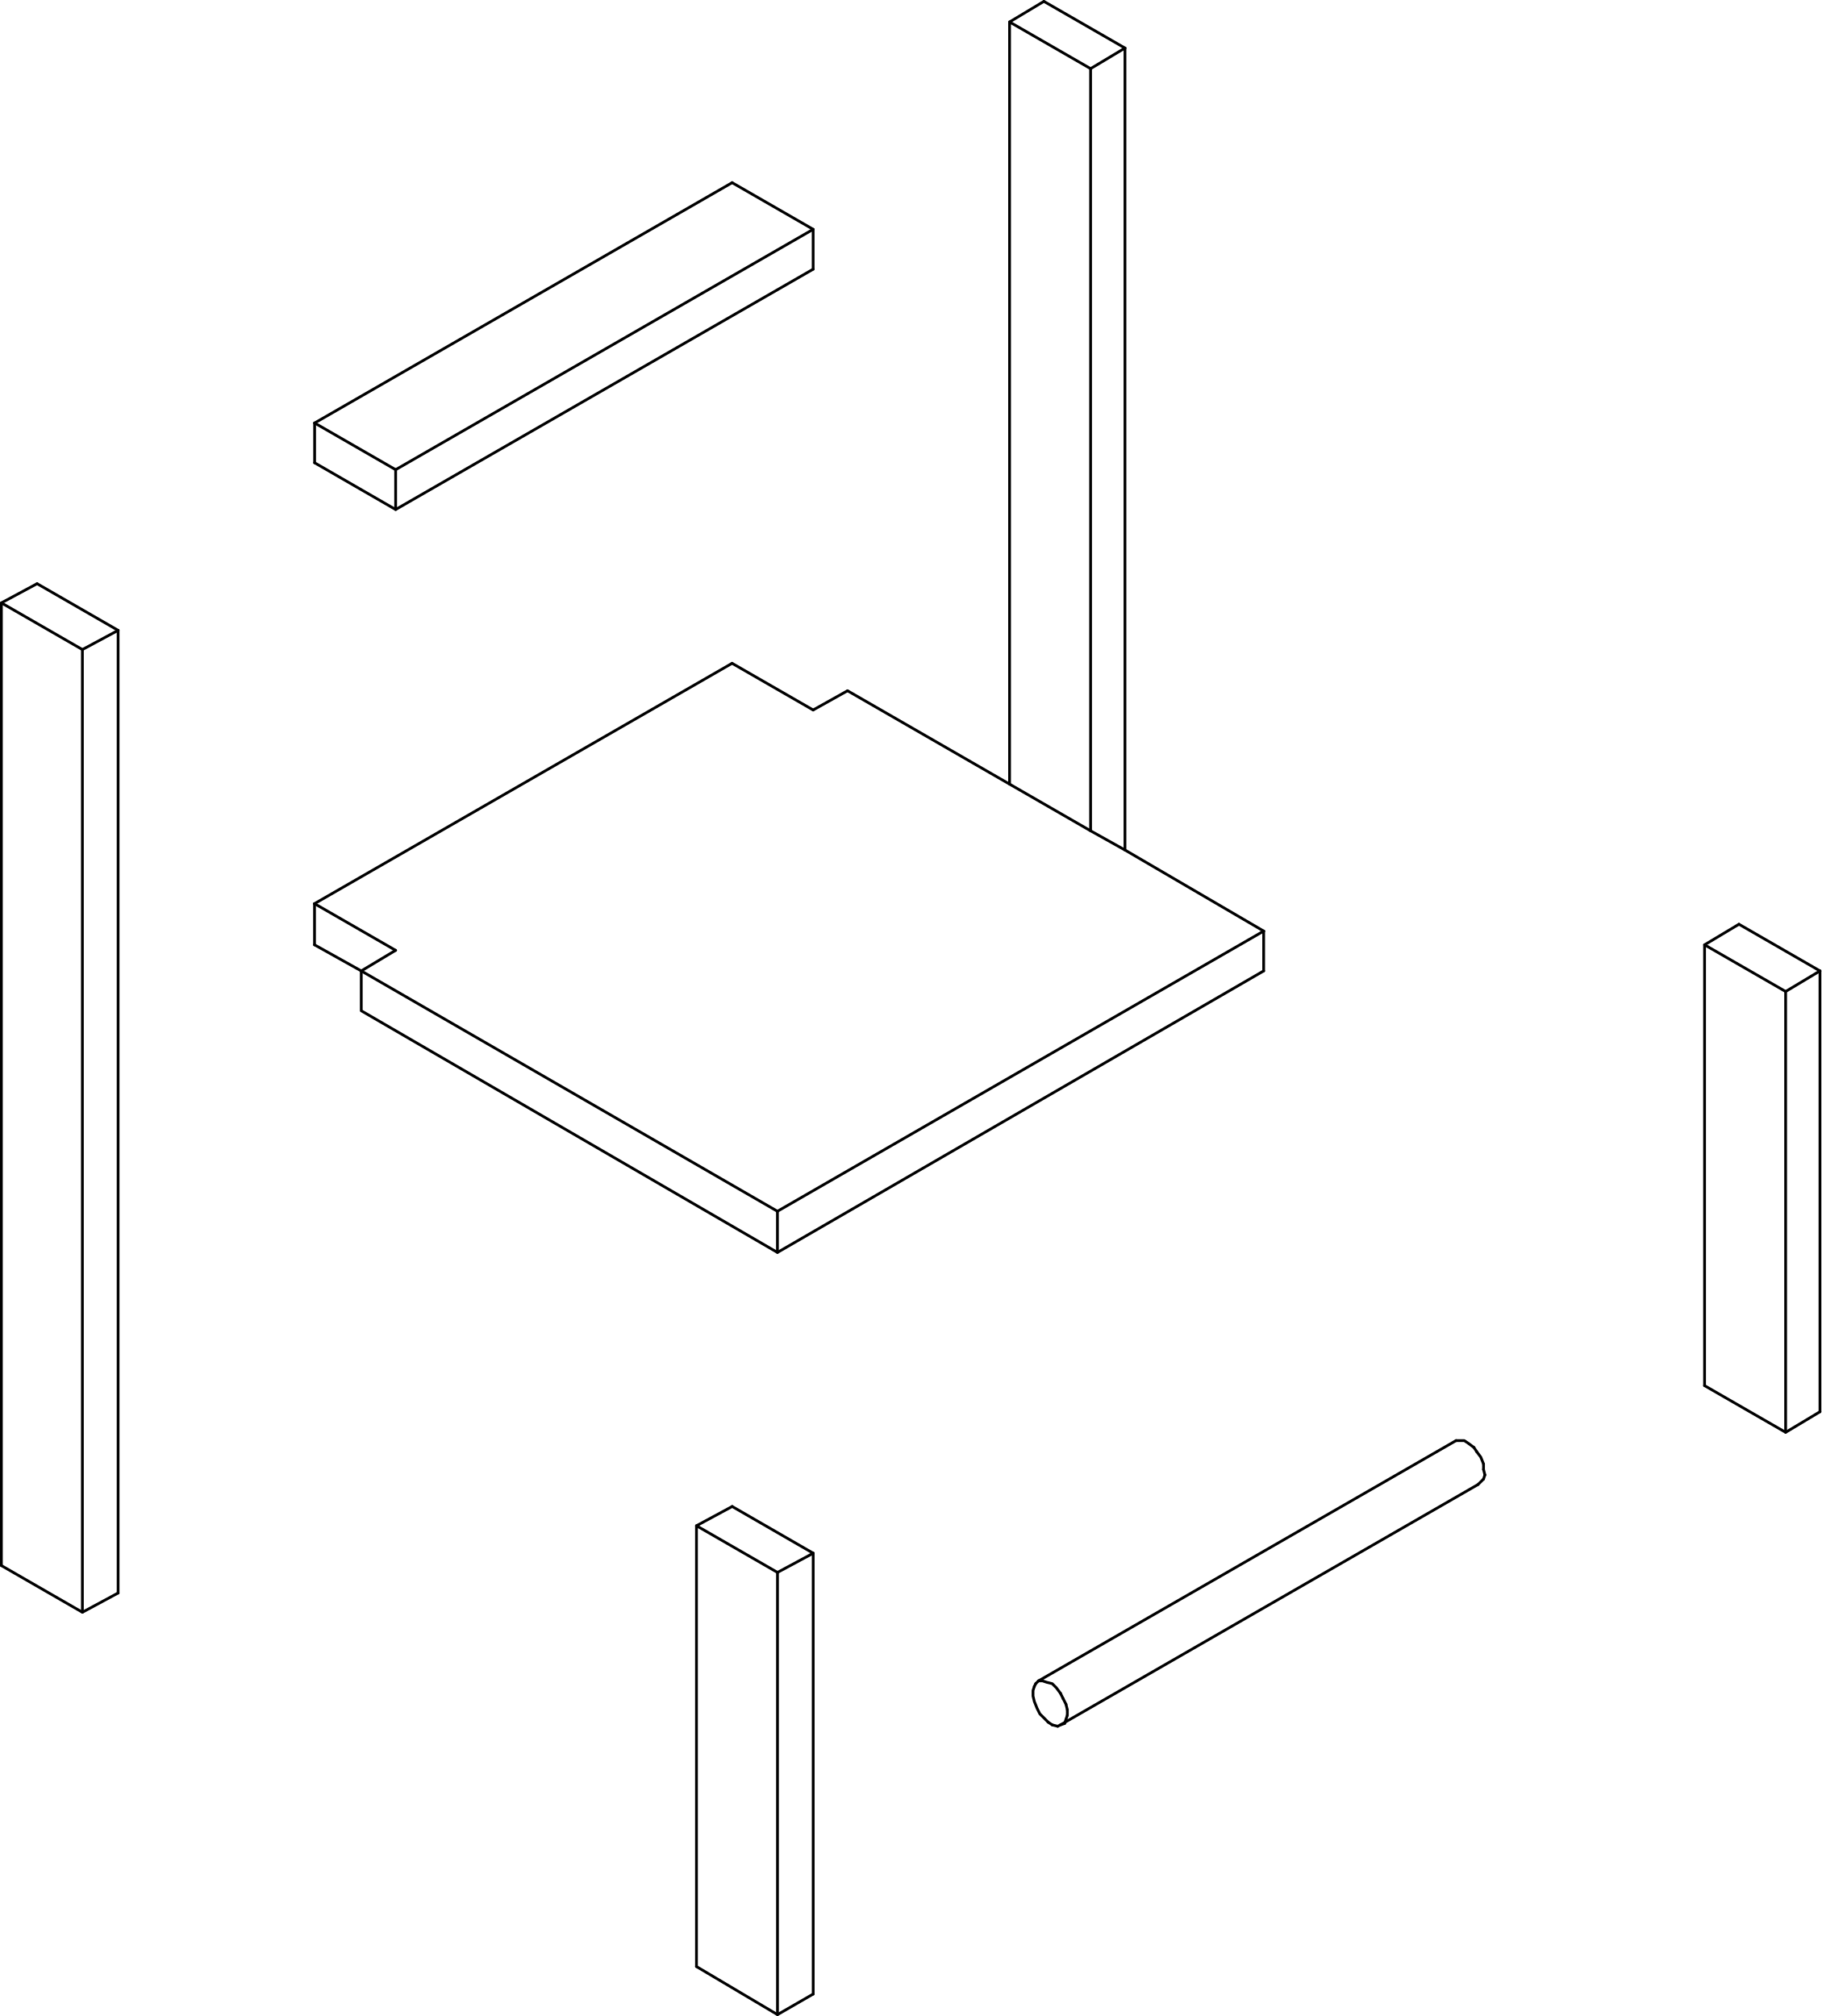
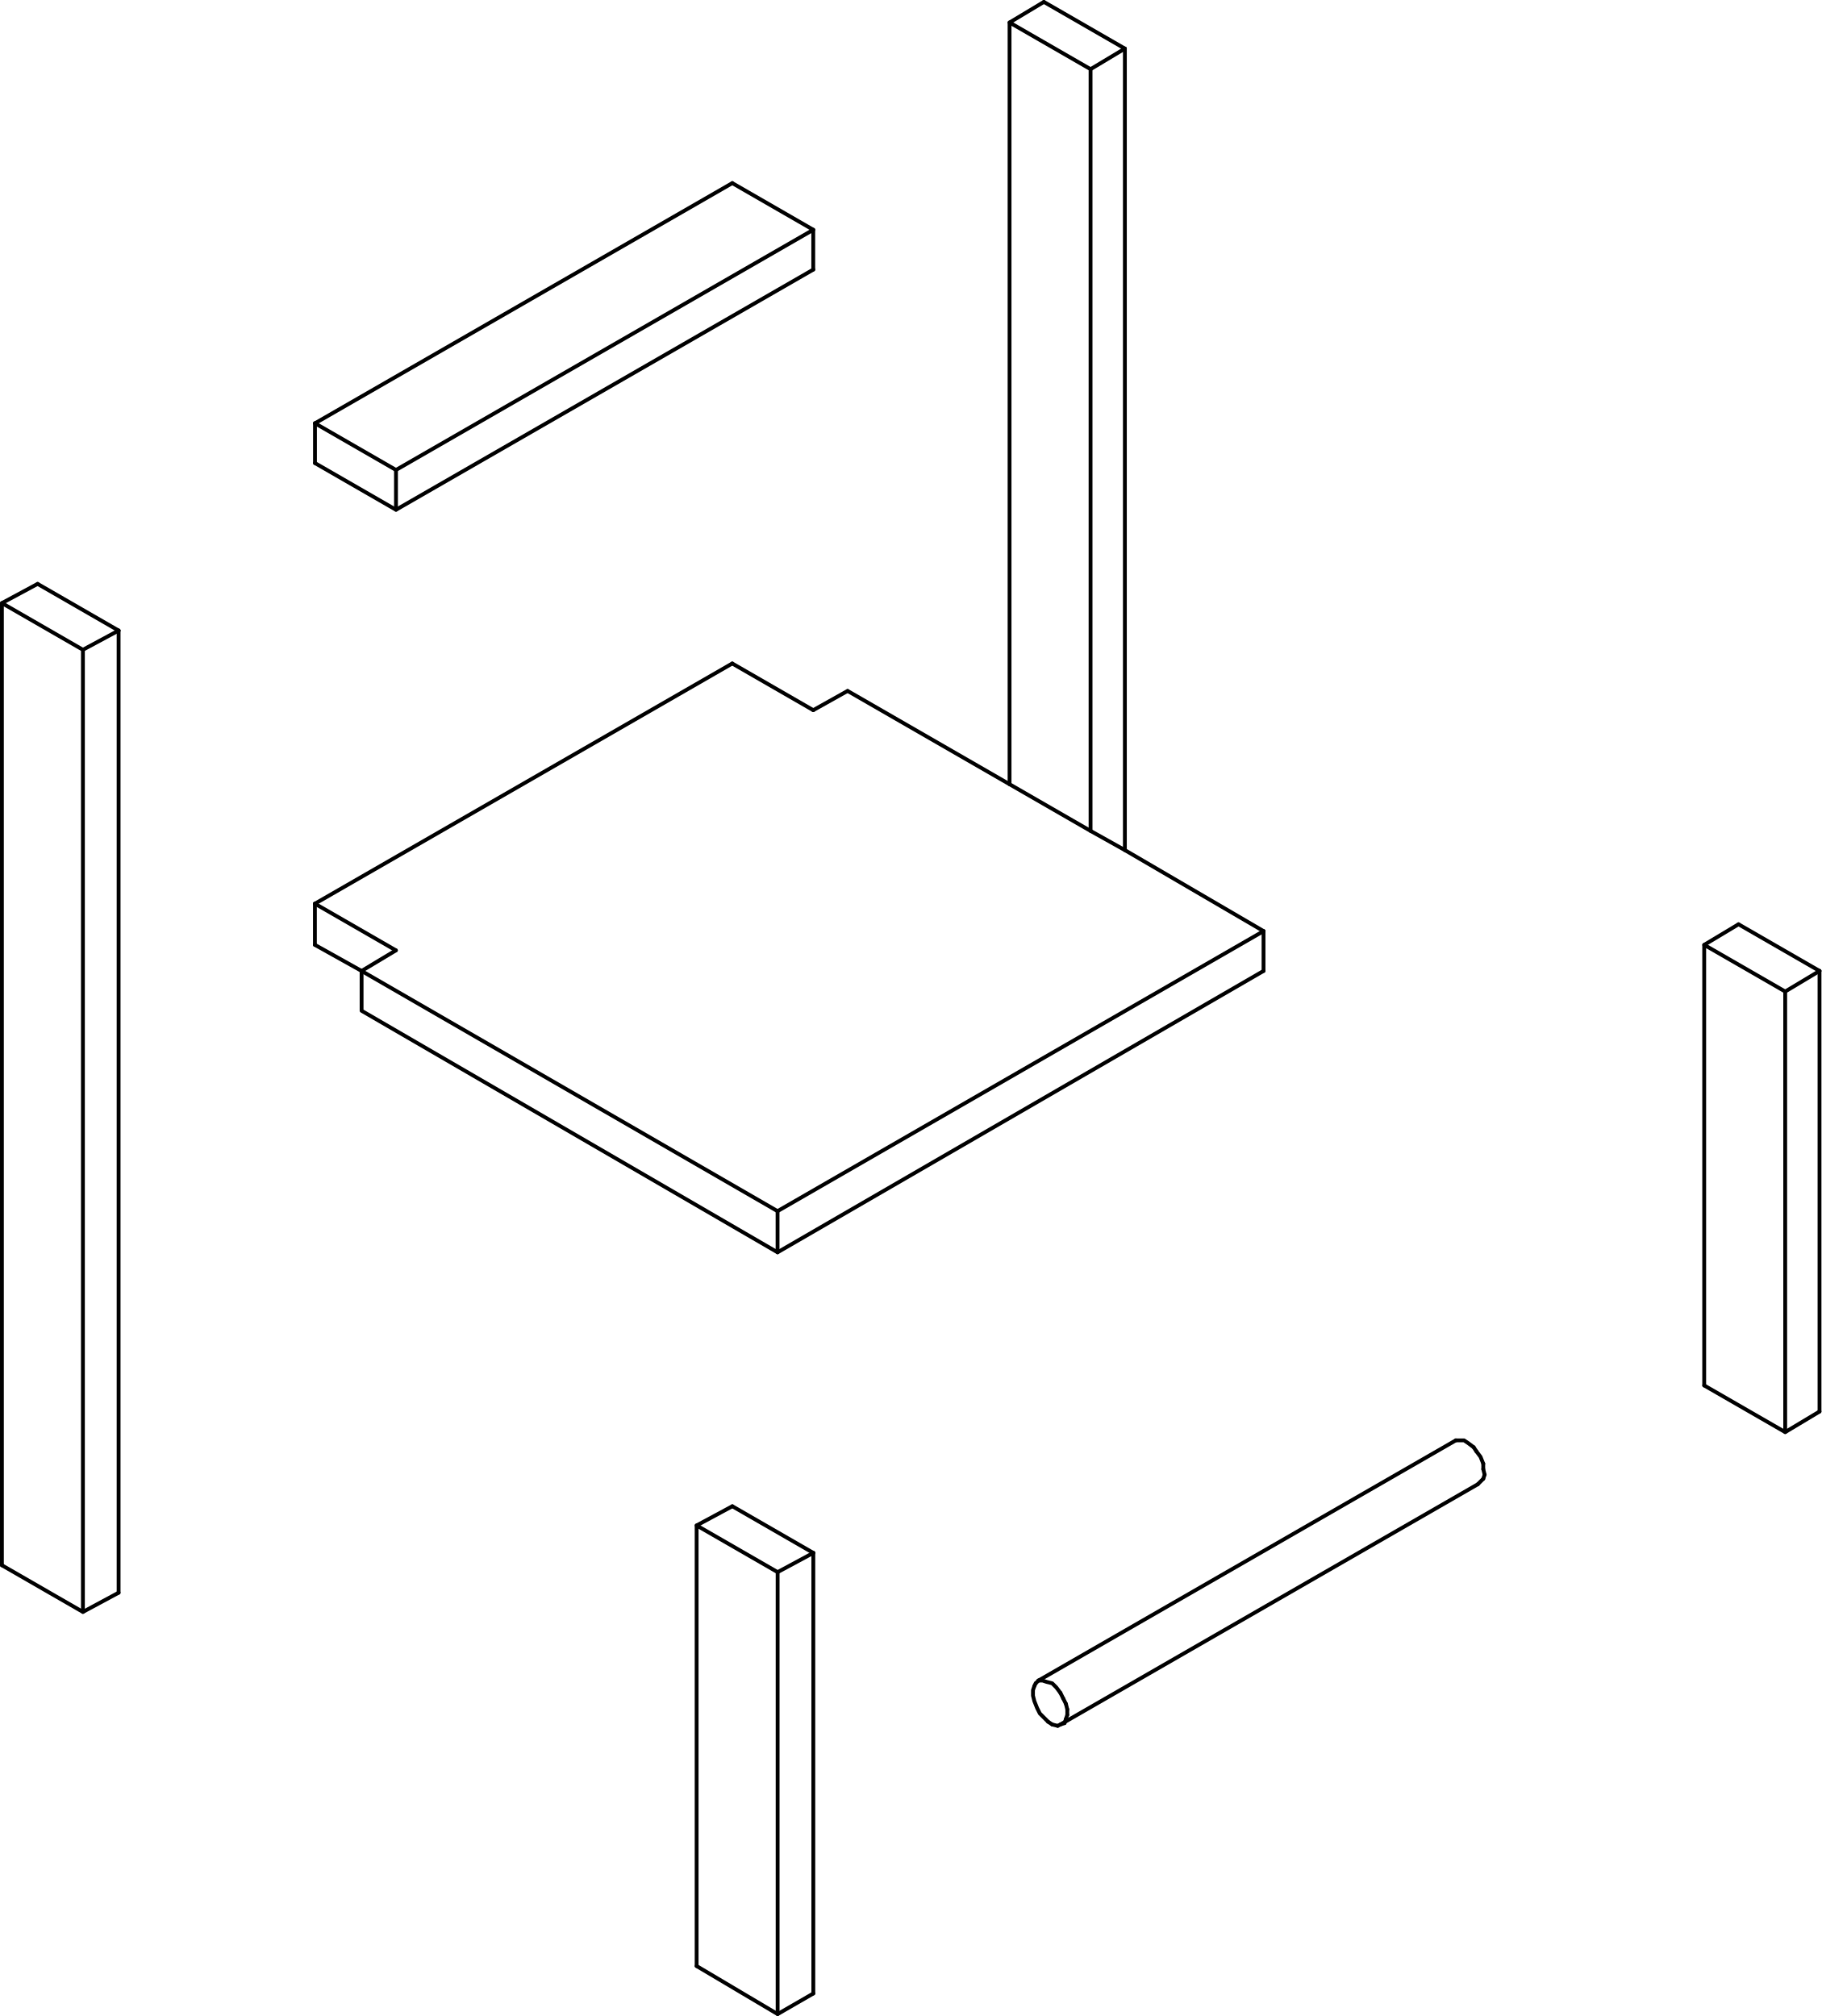
- <svg xmlns="http://www.w3.org/2000/svg" id="chair_ex" data-name="chair ex" viewBox="0 0 356.54 394.72">
+ <svg xmlns="http://www.w3.org/2000/svg" id="chair_ex" data-name="chair ex" viewBox="0 0 356.751 394.933">
  <defs>
-     <style>.cls-1{fill:none;stroke:#000;stroke-linecap:round;stroke-linejoin:round;stroke-width:0.54px;}</style>
+     <style>.cls-1{fill:none;stroke:#000;stroke-linecap:round;stroke-linejoin:round;stroke-width:0.75px;}</style>
  </defs>
-   <polyline class="cls-1" points="23.12 311.9 16.13 315.67 0.27 306.53" />
-   <line class="cls-1" x1="7.26" y1="114.28" x2="23.12" y2="123.42" />
-   <polyline class="cls-1" points="16.13 315.67 16.13 127.18 0.27 118.04 0.27 306.53" />
-   <line class="cls-1" x1="23.12" y1="123.42" x2="16.13" y2="127.18" />
-   <line class="cls-1" x1="0.27" y1="118.04" x2="7.26" y2="114.28" />
-   <line class="cls-1" x1="23.12" y1="311.9" x2="23.12" y2="123.42" />
-   <line class="cls-1" x1="143.31" y1="129.87" x2="159.18" y2="139.01" />
-   <line class="cls-1" x1="61.57" y1="176.93" x2="77.44" y2="186.07" />
-   <line class="cls-1" x1="247.37" y1="190.1" x2="152.19" y2="245.22" />
-   <line class="cls-1" x1="61.57" y1="184.99" x2="61.57" y2="176.93" />
-   <line class="cls-1" x1="247.37" y1="182.3" x2="152.19" y2="237.16" />
-   <line class="cls-1" x1="143.31" y1="129.87" x2="61.57" y2="176.93" />
-   <polyline class="cls-1" points="61.57 184.99 70.72 190.1 152.19 237.16" />
-   <polyline class="cls-1" points="70.72 190.1 70.72 197.9 152.19 245.22 152.19 237.16" />
-   <line class="cls-1" x1="77.44" y1="186.07" x2="70.72" y2="190.1" />
-   <line class="cls-1" x1="247.37" y1="182.3" x2="247.37" y2="190.1" />
-   <line class="cls-1" x1="159.18" y1="139.01" x2="165.9" y2="135.25" />
-   <line class="cls-1" x1="204.35" y1="0.27" x2="220.22" y2="9.41" />
-   <polyline class="cls-1" points="213.49 162.67 213.49 13.44 197.63 4.3 197.63 153.53" />
-   <line class="cls-1" x1="220.22" y1="9.41" x2="213.49" y2="13.44" />
-   <line class="cls-1" x1="197.63" y1="4.3" x2="204.35" y2="0.27" />
-   <line class="cls-1" x1="220.22" y1="166.44" x2="220.22" y2="9.41" />
-   <polyline class="cls-1" points="356.27 276.41 349.55 280.44 333.68 271.3" />
-   <line class="cls-1" x1="340.41" y1="180.96" x2="356.27" y2="190.1" />
-   <polyline class="cls-1" points="349.55 280.44 349.55 194.13 333.68 184.99 333.68 271.3" />
-   <line class="cls-1" x1="356.27" y1="190.1" x2="349.55" y2="194.13" />
-   <line class="cls-1" x1="333.68" y1="184.99" x2="340.41" y2="180.96" />
-   <line class="cls-1" x1="356.27" y1="276.41" x2="356.27" y2="190.1" />
-   <polyline class="cls-1" points="159.18 52.7 159.18 44.9 143.31 35.76" />
-   <line class="cls-1" x1="61.59" y1="82.82" x2="77.45" y2="91.96" />
-   <polyline class="cls-1" points="159.19 52.7 77.45 99.76 61.59 90.61" />
-   <line class="cls-1" x1="77.45" y1="91.96" x2="77.45" y2="99.76" />
-   <line class="cls-1" x1="61.59" y1="90.61" x2="61.59" y2="82.82" />
-   <line class="cls-1" x1="159.19" y1="44.9" x2="77.45" y2="91.96" />
-   <line class="cls-1" x1="143.33" y1="35.76" x2="61.59" y2="82.82" />
-   <polyline class="cls-1" points="159.19 390.42 152.2 394.45 136.34 385.04" />
-   <line class="cls-1" x1="143.33" y1="294.96" x2="159.19" y2="304.11" />
-   <polyline class="cls-1" points="152.2 394.45 152.2 307.87 136.34 298.73 136.34 385.04" />
-   <line class="cls-1" x1="159.19" y1="304.11" x2="152.2" y2="307.87" />
-   <line class="cls-1" x1="136.34" y1="298.73" x2="143.33" y2="294.96" />
-   <line class="cls-1" x1="159.19" y1="390.42" x2="159.19" y2="304.11" />
-   <line class="cls-1" x1="290.41" y1="286.63" x2="290.41" y2="287.71" />
-   <line class="cls-1" x1="208.67" y1="333.68" x2="208.94" y2="334.76" />
-   <line class="cls-1" x1="288.53" y1="283.4" x2="289.06" y2="284.21" />
-   <line class="cls-1" x1="202.48" y1="330.19" x2="202.75" y2="329.65" />
-   <line class="cls-1" x1="290.68" y1="288.78" x2="290.41" y2="289.59" />
-   <line class="cls-1" x1="208.94" y1="335.84" x2="208.67" y2="336.64" />
-   <line class="cls-1" x1="205.98" y1="337.72" x2="205.17" y2="337.18" />
-   <polyline class="cls-1" points="289.06 284.21 289.87 285.29 290.41 286.63" />
-   <line class="cls-1" x1="290.41" y1="287.71" x2="290.68" y2="288.78" />
-   <polyline class="cls-1" points="290.41 289.59 289.87 290.13 289.33 290.66" />
-   <polyline class="cls-1" points="285.03 282.06 286.64 282.06 287.45 282.6 288.53 283.4" />
-   <line class="cls-1" x1="208.94" y1="334.76" x2="208.94" y2="335.84" />
-   <polyline class="cls-1" points="207.06 337.99 207.59 337.72 208.4 337.45" />
-   <line class="cls-1" x1="202.75" y1="329.65" x2="203.29" y2="329.11" />
-   <line class="cls-1" x1="207.59" y1="331.53" x2="208.13" y2="332.61" />
-   <line class="cls-1" x1="208.67" y1="336.64" x2="208.4" y2="337.45" />
-   <polyline class="cls-1" points="207.59 331.53 206.79 330.46 205.98 329.65 204.9 329.38 204.1 329.11 203.29 329.11" />
-   <polyline class="cls-1" points="202.48 330.19 202.22 331 202.22 332.07 202.48 333.15 203.02 334.49 203.56 335.57 204.37 336.37 205.17 337.18" />
-   <line class="cls-1" x1="207.05" y1="337.99" x2="205.98" y2="337.72" />
-   <line class="cls-1" x1="208.13" y1="332.61" x2="208.67" y2="333.68" />
-   <line class="cls-1" x1="289.33" y1="290.66" x2="207.59" y2="337.72" />
-   <line class="cls-1" x1="285.03" y1="282.06" x2="203.29" y2="329.11" />
-   <polyline class="cls-1" points="165.92 135.25 213.51 162.68 220.24 166.44 247.39 182.31" />
+   <polyline class="cls-1" points="23.23 312.011 16.239 315.775 0.375 306.633" />
+   <line class="cls-1" x1="7.366" y1="114.382" x2="23.23" y2="123.524" />
+   <polyline class="cls-1" points="16.239 315.775 16.239 127.288 0.375 118.146 0.375 306.633" />
+   <line class="cls-1" x1="23.23" y1="123.524" x2="16.239" y2="127.288" />
+   <line class="cls-1" x1="0.375" y1="118.146" x2="7.366" y2="114.382" />
+   <line class="cls-1" x1="23.23" y1="312.011" x2="23.23" y2="123.524" />
+   <line class="cls-1" x1="143.42" y1="129.977" x2="159.285" y2="139.119" />
+   <line class="cls-1" x1="61.68" y1="177.031" x2="77.544" y2="186.173" />
+   <line class="cls-1" x1="247.478" y1="190.207" x2="152.293" y2="245.328" />
+   <line class="cls-1" x1="61.68" y1="185.098" x2="61.68" y2="177.031" />
+   <line class="cls-1" x1="247.478" y1="182.409" x2="152.293" y2="237.261" />
+   <line class="cls-1" x1="143.42" y1="129.977" x2="61.68" y2="177.031" />
+   <polyline class="cls-1" points="61.68 185.098 70.822 190.207 152.294 237.261" />
+   <polyline class="cls-1" points="70.822 190.207 70.822 198.004 152.294 245.328 152.294 237.261" />
+   <line class="cls-1" x1="77.544" y1="186.173" x2="70.822" y2="190.207" />
+   <line class="cls-1" x1="247.479" y1="182.409" x2="247.479" y2="190.207" />
+   <line class="cls-1" x1="159.285" y1="139.119" x2="166.007" y2="135.354" />
+   <line class="cls-1" x1="204.457" y1="0.375" x2="220.321" y2="9.517" />
+   <polyline class="cls-1" points="213.599 162.78 213.599 13.55 197.735 4.408 197.735 153.639" />
+   <line class="cls-1" x1="220.321" y1="9.517" x2="213.599" y2="13.55" />
+   <line class="cls-1" x1="197.735" y1="4.408" x2="204.457" y2="0.375" />
+   <line class="cls-1" x1="220.321" y1="166.545" x2="220.321" y2="9.517" />
+   <polyline class="cls-1" points="356.376 276.518 349.654 280.551 333.79 271.409" />
+   <line class="cls-1" x1="340.512" y1="181.064" x2="356.376" y2="190.207" />
+   <polyline class="cls-1" points="349.654 280.551 349.654 194.24 333.79 185.098 333.79 271.409" />
+   <line class="cls-1" x1="356.376" y1="190.207" x2="349.654" y2="194.24" />
+   <line class="cls-1" x1="333.79" y1="185.098" x2="340.512" y2="181.064" />
+   <line class="cls-1" x1="356.376" y1="276.518" x2="356.376" y2="190.207" />
+   <polyline class="cls-1" points="159.285 52.807 159.285 45.01 143.421 35.867" />
+   <line class="cls-1" x1="61.694" y1="82.922" x2="77.559" y2="92.064" />
+   <polyline class="cls-1" points="159.299 52.807 77.559 99.862 61.695 90.72" />
+   <line class="cls-1" x1="77.559" y1="92.064" x2="77.559" y2="99.862" />
+   <line class="cls-1" x1="61.694" y1="90.72" x2="61.694" y2="82.922" />
+   <line class="cls-1" x1="159.299" y1="45.01" x2="77.559" y2="92.064" />
+   <line class="cls-1" x1="143.435" y1="35.868" x2="61.694" y2="82.922" />
+   <polyline class="cls-1" points="159.299 390.524 152.308 394.558 136.444 385.147" />
+   <line class="cls-1" x1="143.435" y1="295.071" x2="159.299" y2="304.213" />
+   <polyline class="cls-1" points="152.308 394.558 152.308 307.978 136.444 298.836 136.444 385.147" />
+   <line class="cls-1" x1="159.299" y1="304.213" x2="152.308" y2="307.978" />
+   <line class="cls-1" x1="136.444" y1="298.835" x2="143.435" y2="295.071" />
+   <line class="cls-1" x1="159.299" y1="390.524" x2="159.299" y2="304.213" />
+   <line class="cls-1" x1="290.514" y1="286.736" x2="290.514" y2="287.811" />
+   <line class="cls-1" x1="208.774" y1="333.79" x2="209.043" y2="334.866" />
+   <line class="cls-1" x1="288.632" y1="283.509" x2="289.17" y2="284.316" />
+   <line class="cls-1" x1="202.589" y1="330.295" x2="202.858" y2="329.757" />
+   <line class="cls-1" x1="290.783" y1="288.887" x2="290.515" y2="289.693" />
+   <line class="cls-1" x1="209.043" y1="335.941" x2="208.774" y2="336.748" />
+   <line class="cls-1" x1="206.085" y1="337.823" x2="205.279" y2="337.286" />
+   <polyline class="cls-1" points="289.17 284.316 289.977 285.391 290.515 286.736" />
+   <line class="cls-1" x1="290.515" y1="287.811" x2="290.784" y2="288.887" />
+   <polyline class="cls-1" points="290.515 289.693 289.977 290.231 289.439 290.769" />
+   <polyline class="cls-1" points="285.137 282.165 286.751 282.165 287.557 282.703 288.633 283.509" />
+   <line class="cls-1" x1="209.043" y1="334.866" x2="209.043" y2="335.942" />
+   <polyline class="cls-1" points="207.161 338.092 207.699 337.824 208.506 337.555" />
+   <line class="cls-1" x1="202.859" y1="329.757" x2="203.397" y2="329.219" />
+   <line class="cls-1" x1="207.699" y1="331.639" x2="208.237" y2="332.715" />
+   <line class="cls-1" x1="208.774" y1="336.748" x2="208.506" y2="337.555" />
+   <polyline class="cls-1" points="207.699 331.639 206.892 330.564 206.085 329.757 205.01 329.488 204.204 329.22 203.397 329.22" />
+   <polyline class="cls-1" points="202.59 330.295 202.321 331.102 202.321 332.177 202.59 333.253 203.128 334.597 203.666 335.673 204.472 336.479 205.279 337.286" />
+   <line class="cls-1" x1="207.161" y1="338.093" x2="206.085" y2="337.824" />
+   <line class="cls-1" x1="208.236" y1="332.715" x2="208.775" y2="333.791" />
+   <line class="cls-1" x1="289.439" y1="290.769" x2="207.699" y2="337.824" />
+   <line class="cls-1" x1="285.137" y1="282.165" x2="203.397" y2="329.219" />
+   <polyline class="cls-1" points="166.026 135.359 213.619 162.785 220.341 166.549 247.498 182.413" />
</svg>
